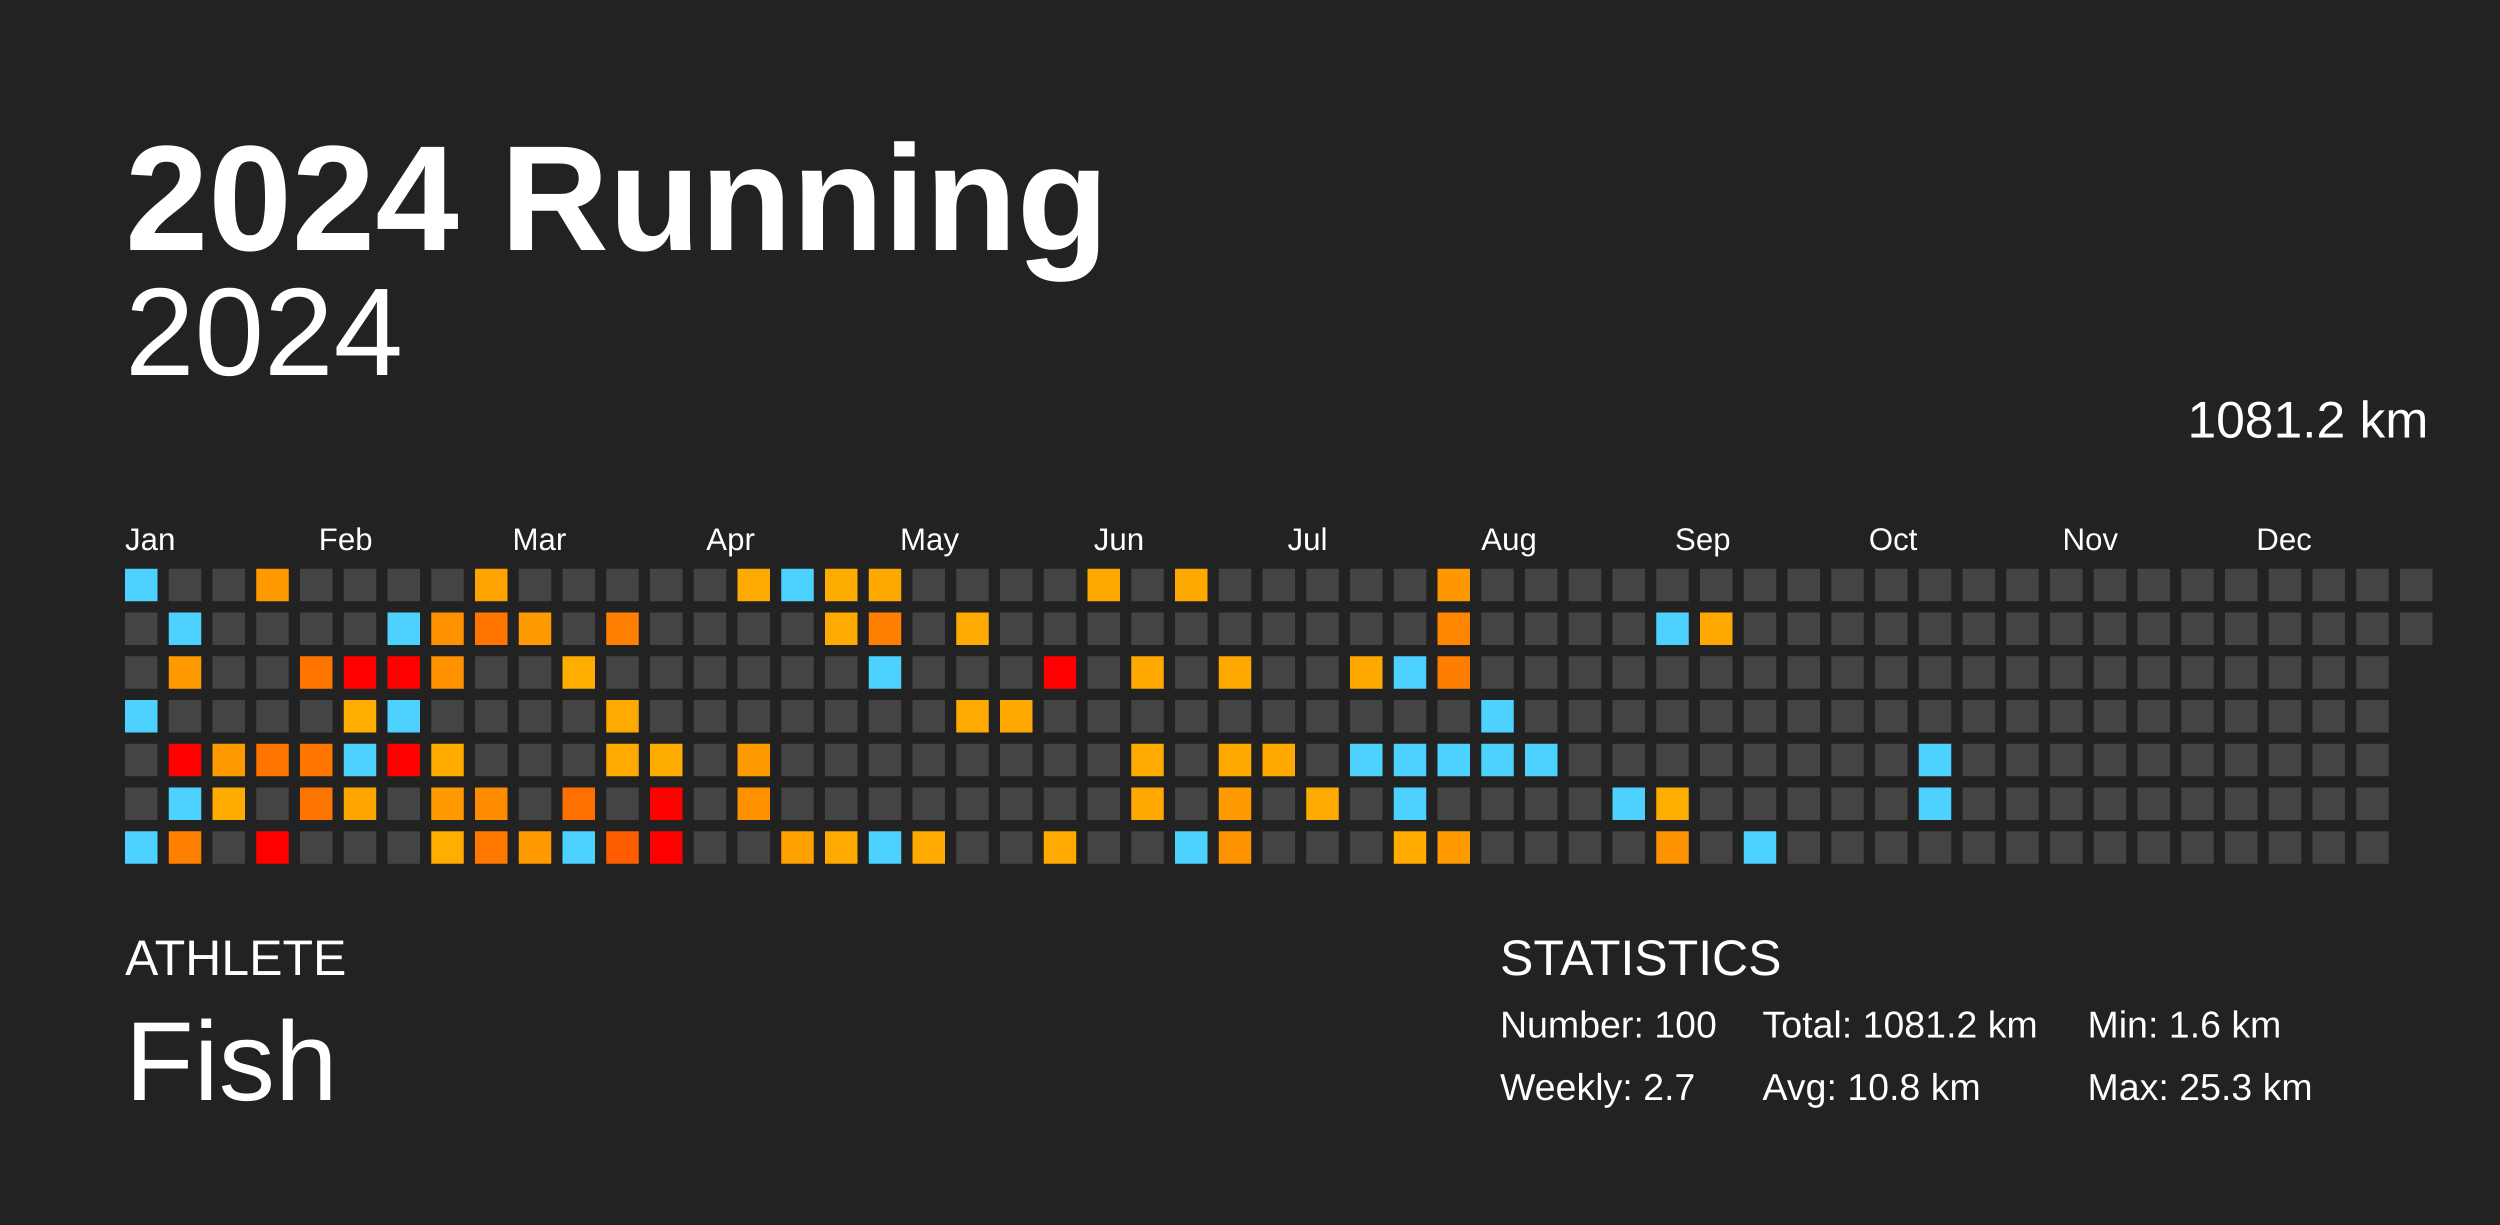
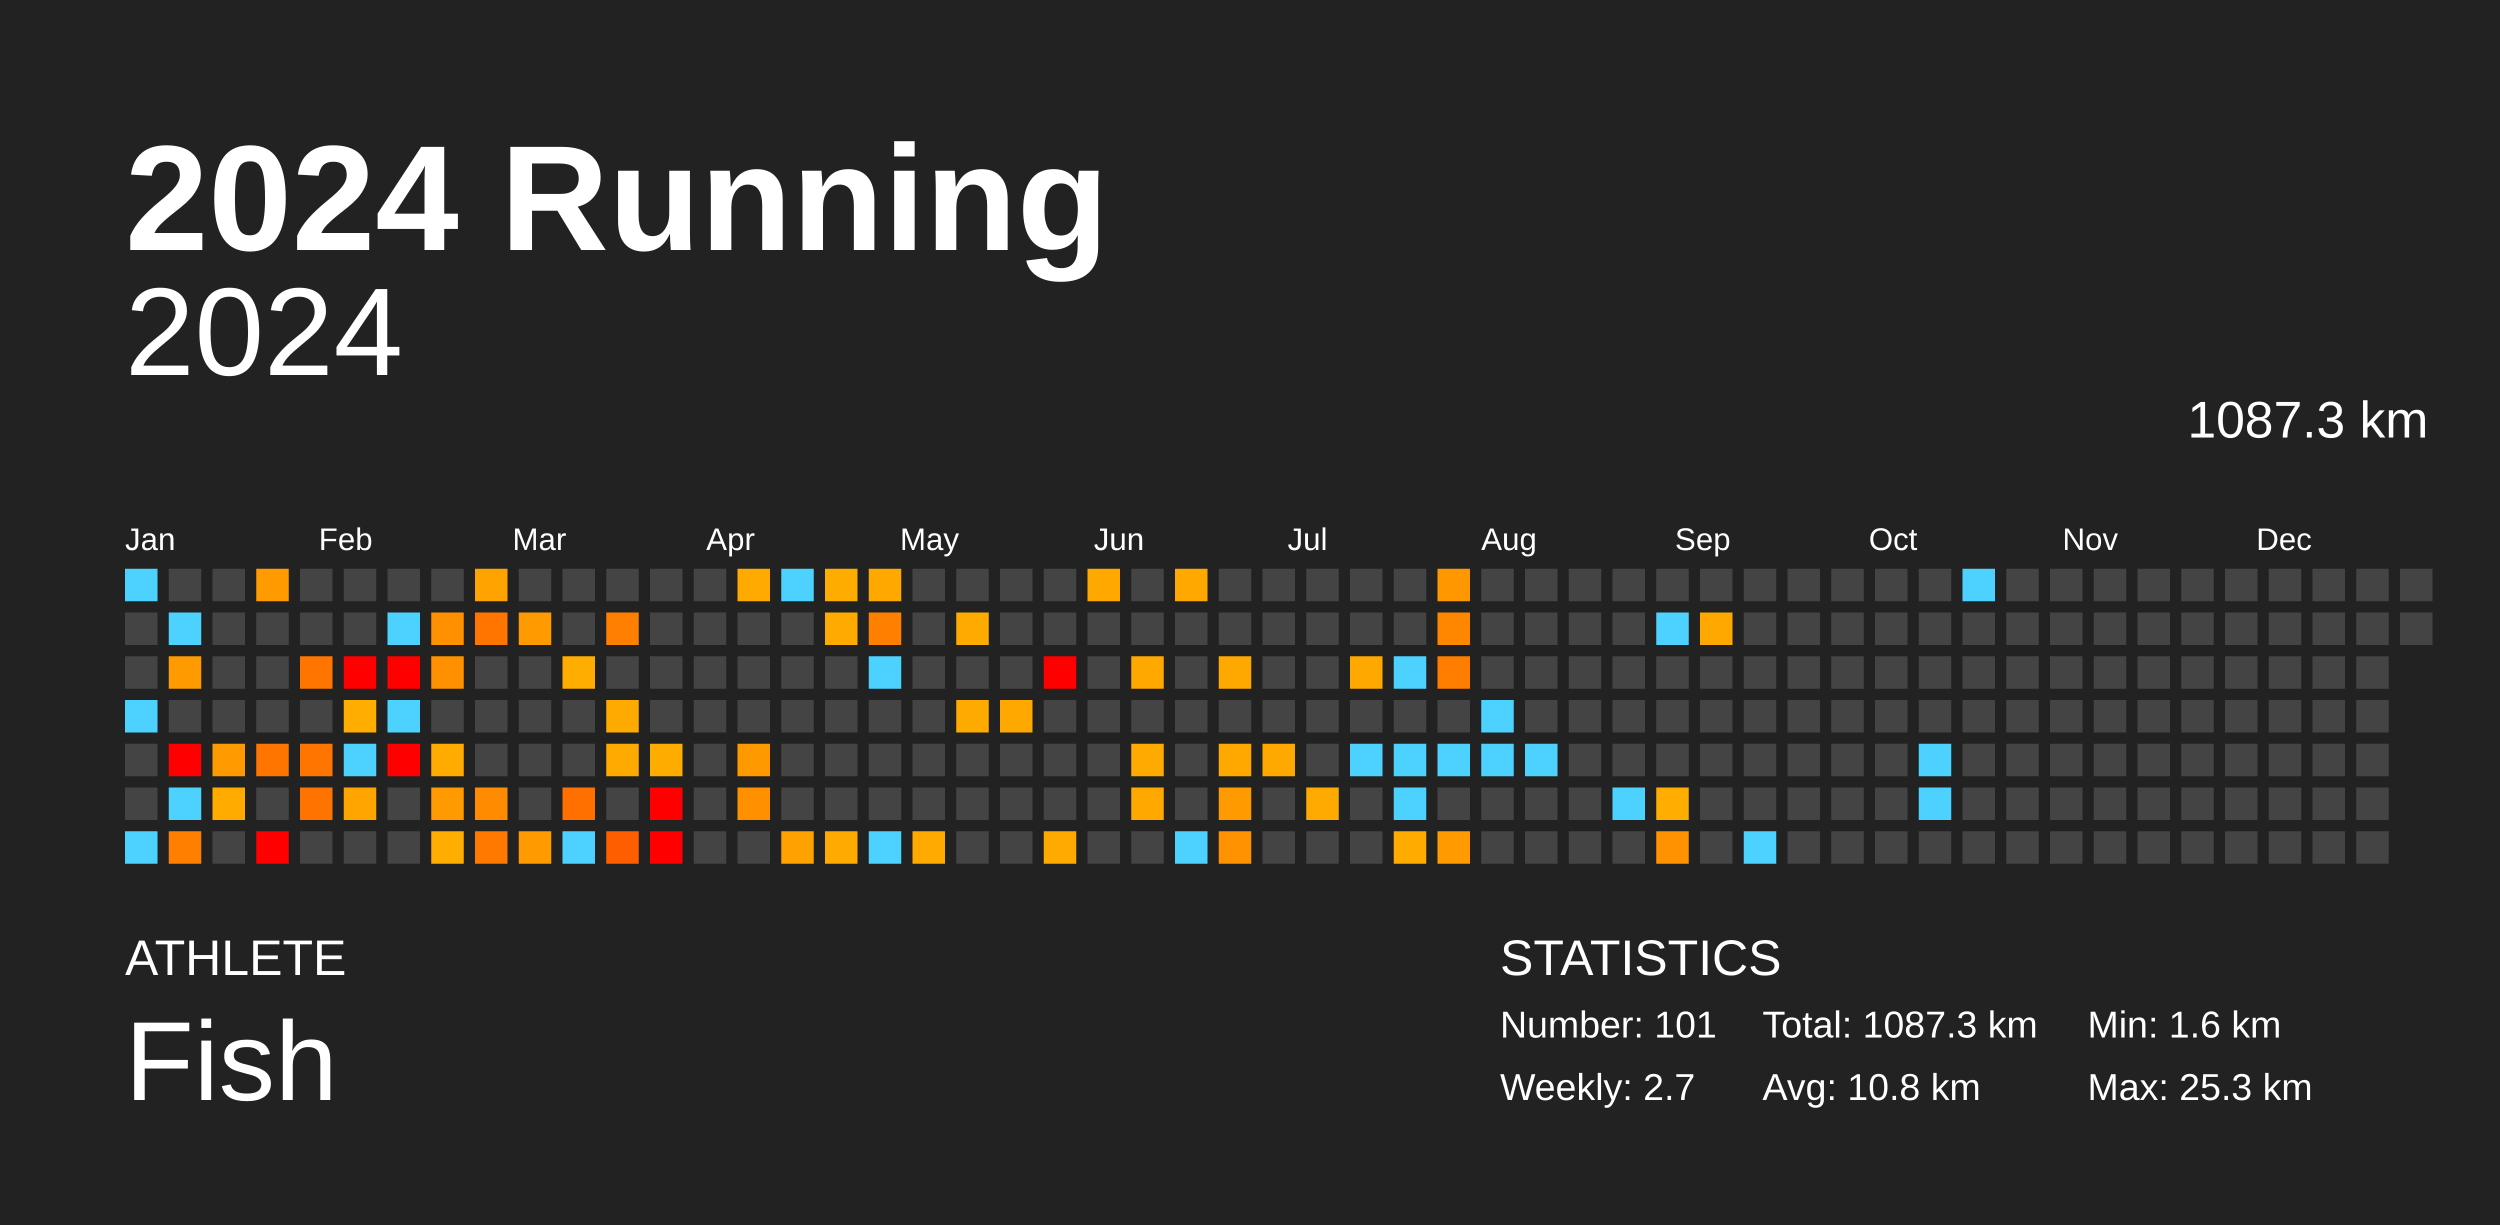
<svg xmlns="http://www.w3.org/2000/svg" baseProfile="full" height="98mm" version="1.1" viewBox="0,0,200,98" width="200mm">
  <defs />
  <rect fill="#222222" height="98" width="200" x="0" y="0" />
  <text fill="#FFFFFF" style="font-size:12px; font-family:Arial; font-weight:bold;" x="10" y="20">2024 Running</text>
  <text fill="#FFFFFF" style="font-size:4px; font-family:Arial" x="10" y="78">ATHLETE</text>
  <text fill="#FFFFFF" style="font-size:9px; font-family:Arial" x="10" y="88">Fish</text>
  <text fill="#FFFFFF" style="font-size:4px; font-family:Arial" x="120" y="78">STATISTICS</text>
-   <text fill="#FFFFFF" style="font-size:3px; font-family:Arial" x="120" y="83">Number: 100</text>
+   <text fill="#FFFFFF" style="font-size:3px; font-family:Arial" x="120" y="83">Number: 101</text>
  <text fill="#FFFFFF" style="font-size:3px; font-family:Arial" x="120" y="88">Weekly: 2.7</text>
-   <text fill="#FFFFFF" style="font-size:3px; font-family:Arial" x="141" y="83">Total: 1081.2 km</text>
+   <text fill="#FFFFFF" style="font-size:3px; font-family:Arial" x="141" y="83">Total: 1087.3 km</text>
  <text fill="#FFFFFF" style="font-size:3px; font-family:Arial" x="141" y="88">Avg: 10.8 km</text>
  <text fill="#FFFFFF" style="font-size:3px; font-family:Arial" x="167" y="83">Min: 1.6 km</text>
  <text fill="#FFFFFF" style="font-size:3px; font-family:Arial" x="167" y="88">Max: 25.3 km</text>
  <text alignment-baseline="hanging" fill="#FFFFFF" style="font-size:10.0px; font-family:Arial;" x="10" y="30">2024</text>
-   <text alignment-baseline="hanging" fill="#FFFFFF" style="font-size:4.125px; font-family:Arial;" x="175" y="35">1081.2 km</text>
+   <text alignment-baseline="hanging" fill="#FFFFFF" style="font-size:4.125px; font-family:Arial;" x="175" y="35">1087.3 km</text>
  <text fill="#FFFFFF" style="font-size:2.5px; font-family:Arial" x="10.0" y="44">Jan</text>
  <text fill="#FFFFFF" style="font-size:2.5px; font-family:Arial" x="25.5" y="44">Feb</text>
  <text fill="#FFFFFF" style="font-size:2.5px; font-family:Arial" x="41.0" y="44">Mar</text>
  <text fill="#FFFFFF" style="font-size:2.5px; font-family:Arial" x="56.5" y="44">Apr</text>
  <text fill="#FFFFFF" style="font-size:2.5px; font-family:Arial" x="72.0" y="44">May</text>
  <text fill="#FFFFFF" style="font-size:2.5px; font-family:Arial" x="87.5" y="44">Jun</text>
  <text fill="#FFFFFF" style="font-size:2.5px; font-family:Arial" x="103.0" y="44">Jul</text>
  <text fill="#FFFFFF" style="font-size:2.5px; font-family:Arial" x="118.5" y="44">Aug</text>
  <text fill="#FFFFFF" style="font-size:2.5px; font-family:Arial" x="134.0" y="44">Sep</text>
  <text fill="#FFFFFF" style="font-size:2.5px; font-family:Arial" x="149.5" y="44">Oct</text>
  <text fill="#FFFFFF" style="font-size:2.5px; font-family:Arial" x="165.0" y="44">Nov</text>
  <text fill="#FFFFFF" style="font-size:2.5px; font-family:Arial" x="180.5" y="44">Dec</text>
  <rect fill="#4dd2ff" height="2.6" width="2.6" x="10.0" y="45.5" />
  <rect fill="#444444" height="2.6" width="2.6" x="10.0" y="49.0" />
  <rect fill="#444444" height="2.6" width="2.6" x="10.0" y="52.5" />
  <rect fill="#4dd2ff" height="2.6" width="2.6" x="10.0" y="56.0" />
  <rect fill="#444444" height="2.6" width="2.6" x="10.0" y="59.5" />
  <rect fill="#444444" height="2.6" width="2.6" x="10.0" y="63.0" />
  <rect fill="#4dd2ff" height="2.6" width="2.6" x="10.0" y="66.5" />
  <rect fill="#444444" height="2.6" width="2.6" x="13.5" y="45.5" />
  <rect fill="#4dd2ff" height="2.6" width="2.6" x="13.5" y="49.0" />
  <rect fill="#ff9b00" height="2.6" width="2.6" x="13.5" y="52.5" />
  <rect fill="#444444" height="2.6" width="2.6" x="13.5" y="56.0" />
  <rect fill="red" height="2.6" width="2.6" x="13.5" y="59.5" />
  <rect fill="#4dd2ff" height="2.6" width="2.6" x="13.5" y="63.0" />
  <rect fill="#ff7f00" height="2.6" width="2.6" x="13.5" y="66.5" />
  <rect fill="#444444" height="2.6" width="2.6" x="17.0" y="45.5" />
  <rect fill="#444444" height="2.6" width="2.6" x="17.0" y="49.0" />
  <rect fill="#444444" height="2.6" width="2.6" x="17.0" y="52.5" />
  <rect fill="#444444" height="2.6" width="2.6" x="17.0" y="56.0" />
  <rect fill="#ff9b00" height="2.6" width="2.6" x="17.0" y="59.5" />
  <rect fill="#ffab00" height="2.6" width="2.6" x="17.0" y="63.0" />
  <rect fill="#444444" height="2.6" width="2.6" x="17.0" y="66.5" />
  <rect fill="#ff9b00" height="2.6" width="2.6" x="20.5" y="45.5" />
  <rect fill="#444444" height="2.6" width="2.6" x="20.5" y="49.0" />
  <rect fill="#444444" height="2.6" width="2.6" x="20.5" y="52.5" />
  <rect fill="#444444" height="2.6" width="2.6" x="20.5" y="56.0" />
  <rect fill="#ff7500" height="2.6" width="2.6" x="20.5" y="59.5" />
  <rect fill="#444444" height="2.6" width="2.6" x="20.5" y="63.0" />
  <rect fill="red" height="2.6" width="2.6" x="20.5" y="66.5" />
  <rect fill="#444444" height="2.6" width="2.6" x="24.0" y="45.5" />
  <rect fill="#444444" height="2.6" width="2.6" x="24.0" y="49.0" />
  <rect fill="#ff7500" height="2.6" width="2.6" x="24.0" y="52.5" />
  <rect fill="#444444" height="2.6" width="2.6" x="24.0" y="56.0" />
  <rect fill="#ff7500" height="2.6" width="2.6" x="24.0" y="59.5" />
  <rect fill="#ff7400" height="2.6" width="2.6" x="24.0" y="63.0" />
  <rect fill="#444444" height="2.6" width="2.6" x="24.0" y="66.5" />
  <rect fill="#444444" height="2.6" width="2.6" x="27.5" y="45.5" />
  <rect fill="#444444" height="2.6" width="2.6" x="27.5" y="49.0" />
  <rect fill="red" height="2.6" width="2.6" x="27.5" y="52.5" />
  <rect fill="#ffae00" height="2.6" width="2.6" x="27.5" y="56.0" />
  <rect fill="#4dd2ff" height="2.6" width="2.6" x="27.5" y="59.5" />
  <rect fill="#ffa500" height="2.6" width="2.6" x="27.5" y="63.0" />
  <rect fill="#444444" height="2.6" width="2.6" x="27.5" y="66.5" />
  <rect fill="#444444" height="2.6" width="2.6" x="31.0" y="45.5" />
  <rect fill="#4dd2ff" height="2.6" width="2.6" x="31.0" y="49.0" />
  <rect fill="red" height="2.6" width="2.6" x="31.0" y="52.5" />
  <rect fill="#4dd2ff" height="2.6" width="2.6" x="31.0" y="56.0" />
  <rect fill="red" height="2.6" width="2.6" x="31.0" y="59.5" />
  <rect fill="#444444" height="2.6" width="2.6" x="31.0" y="63.0" />
  <rect fill="#444444" height="2.6" width="2.6" x="31.0" y="66.5" />
  <rect fill="#444444" height="2.6" width="2.6" x="34.5" y="45.5" />
  <rect fill="#ff9000" height="2.6" width="2.6" x="34.5" y="49.0" />
  <rect fill="#ff9100" height="2.6" width="2.6" x="34.5" y="52.5" />
  <rect fill="#444444" height="2.6" width="2.6" x="34.5" y="56.0" />
  <rect fill="#ffab00" height="2.6" width="2.6" x="34.5" y="59.5" />
  <rect fill="#ff9a00" height="2.6" width="2.6" x="34.5" y="63.0" />
  <rect fill="#ffad00" height="2.6" width="2.6" x="34.5" y="66.5" />
  <rect fill="#ffa300" height="2.6" width="2.6" x="38.0" y="45.5" />
  <rect fill="#ff7500" height="2.6" width="2.6" x="38.0" y="49.0" />
  <rect fill="#444444" height="2.6" width="2.6" x="38.0" y="52.5" />
  <rect fill="#444444" height="2.6" width="2.6" x="38.0" y="56.0" />
  <rect fill="#444444" height="2.6" width="2.6" x="38.0" y="59.5" />
  <rect fill="#ff8c00" height="2.6" width="2.6" x="38.0" y="63.0" />
  <rect fill="#ff7800" height="2.6" width="2.6" x="38.0" y="66.5" />
  <rect fill="#444444" height="2.6" width="2.6" x="41.5" y="45.5" />
  <rect fill="#ff9b00" height="2.6" width="2.6" x="41.5" y="49.0" />
  <rect fill="#444444" height="2.6" width="2.6" x="41.5" y="52.5" />
  <rect fill="#444444" height="2.6" width="2.6" x="41.5" y="56.0" />
  <rect fill="#444444" height="2.6" width="2.6" x="41.5" y="59.5" />
  <rect fill="#444444" height="2.6" width="2.6" x="41.5" y="63.0" />
  <rect fill="#ff9a00" height="2.6" width="2.6" x="41.5" y="66.5" />
  <rect fill="#444444" height="2.6" width="2.6" x="45.0" y="45.5" />
  <rect fill="#444444" height="2.6" width="2.6" x="45.0" y="49.0" />
  <rect fill="#ffae00" height="2.6" width="2.6" x="45.0" y="52.5" />
  <rect fill="#444444" height="2.6" width="2.6" x="45.0" y="56.0" />
  <rect fill="#444444" height="2.6" width="2.6" x="45.0" y="59.5" />
  <rect fill="#ff7000" height="2.6" width="2.6" x="45.0" y="63.0" />
  <rect fill="#4dd2ff" height="2.6" width="2.6" x="45.0" y="66.5" />
  <rect fill="#444444" height="2.6" width="2.6" x="48.5" y="45.5" />
  <rect fill="#ff7f00" height="2.6" width="2.6" x="48.5" y="49.0" />
  <rect fill="#444444" height="2.6" width="2.6" x="48.5" y="52.5" />
  <rect fill="#ffaa00" height="2.6" width="2.6" x="48.5" y="56.0" />
  <rect fill="#ffaa00" height="2.6" width="2.6" x="48.5" y="59.5" />
  <rect fill="#444444" height="2.6" width="2.6" x="48.5" y="63.0" />
  <rect fill="#ff5e00" height="2.6" width="2.6" x="48.5" y="66.5" />
  <rect fill="#444444" height="2.6" width="2.6" x="52.0" y="45.5" />
  <rect fill="#444444" height="2.6" width="2.6" x="52.0" y="49.0" />
  <rect fill="#444444" height="2.6" width="2.6" x="52.0" y="52.5" />
  <rect fill="#444444" height="2.6" width="2.6" x="52.0" y="56.0" />
  <rect fill="#ffac00" height="2.6" width="2.6" x="52.0" y="59.5" />
  <rect fill="red" height="2.6" width="2.6" x="52.0" y="63.0" />
  <rect fill="red" height="2.6" width="2.6" x="52.0" y="66.5" />
  <rect fill="#444444" height="2.6" width="2.6" x="55.5" y="45.5" />
  <rect fill="#444444" height="2.6" width="2.6" x="55.5" y="49.0" />
  <rect fill="#444444" height="2.6" width="2.6" x="55.5" y="52.5" />
  <rect fill="#444444" height="2.6" width="2.6" x="55.5" y="56.0" />
  <rect fill="#444444" height="2.6" width="2.6" x="55.5" y="59.5" />
  <rect fill="#444444" height="2.6" width="2.6" x="55.5" y="63.0" />
  <rect fill="#444444" height="2.6" width="2.6" x="55.5" y="66.5" />
  <rect fill="#ffaa00" height="2.6" width="2.6" x="59.0" y="45.5" />
  <rect fill="#444444" height="2.6" width="2.6" x="59.0" y="49.0" />
  <rect fill="#444444" height="2.6" width="2.6" x="59.0" y="52.5" />
  <rect fill="#444444" height="2.6" width="2.6" x="59.0" y="56.0" />
  <rect fill="#ff9900" height="2.6" width="2.6" x="59.0" y="59.5" />
  <rect fill="#ff9100" height="2.6" width="2.6" x="59.0" y="63.0" />
  <rect fill="#444444" height="2.6" width="2.6" x="59.0" y="66.5" />
  <rect fill="#4dd2ff" height="2.6" width="2.6" x="62.5" y="45.5" />
  <rect fill="#444444" height="2.6" width="2.6" x="62.5" y="49.0" />
  <rect fill="#444444" height="2.6" width="2.6" x="62.5" y="52.5" />
  <rect fill="#444444" height="2.6" width="2.6" x="62.5" y="56.0" />
  <rect fill="#444444" height="2.6" width="2.6" x="62.5" y="59.5" />
  <rect fill="#444444" height="2.6" width="2.6" x="62.5" y="63.0" />
  <rect fill="#ffa100" height="2.6" width="2.6" x="62.5" y="66.5" />
  <rect fill="#ffac00" height="2.6" width="2.6" x="66.0" y="45.5" />
  <rect fill="#ffaa00" height="2.6" width="2.6" x="66.0" y="49.0" />
  <rect fill="#444444" height="2.6" width="2.6" x="66.0" y="52.5" />
  <rect fill="#444444" height="2.6" width="2.6" x="66.0" y="56.0" />
  <rect fill="#444444" height="2.6" width="2.6" x="66.0" y="59.5" />
  <rect fill="#444444" height="2.6" width="2.6" x="66.0" y="63.0" />
  <rect fill="#ffaa00" height="2.6" width="2.6" x="66.0" y="66.5" />
  <rect fill="#ffa800" height="2.6" width="2.6" x="69.5" y="45.5" />
  <rect fill="#ff7f00" height="2.6" width="2.6" x="69.5" y="49.0" />
  <rect fill="#4dd2ff" height="2.6" width="2.6" x="69.5" y="52.5" />
  <rect fill="#444444" height="2.6" width="2.6" x="69.5" y="56.0" />
  <rect fill="#444444" height="2.6" width="2.6" x="69.5" y="59.5" />
  <rect fill="#444444" height="2.6" width="2.6" x="69.5" y="63.0" />
  <rect fill="#4dd2ff" height="2.6" width="2.6" x="69.5" y="66.5" />
  <rect fill="#444444" height="2.6" width="2.6" x="73.0" y="45.5" />
  <rect fill="#444444" height="2.6" width="2.6" x="73.0" y="49.0" />
  <rect fill="#444444" height="2.6" width="2.6" x="73.0" y="52.5" />
  <rect fill="#444444" height="2.6" width="2.6" x="73.0" y="56.0" />
  <rect fill="#444444" height="2.6" width="2.6" x="73.0" y="59.5" />
  <rect fill="#444444" height="2.6" width="2.6" x="73.0" y="63.0" />
  <rect fill="#ffaa00" height="2.6" width="2.6" x="73.0" y="66.5" />
  <rect fill="#444444" height="2.6" width="2.6" x="76.5" y="45.5" />
  <rect fill="#ffaa00" height="2.6" width="2.6" x="76.5" y="49.0" />
  <rect fill="#444444" height="2.6" width="2.6" x="76.5" y="52.5" />
  <rect fill="#ffaa00" height="2.6" width="2.6" x="76.5" y="56.0" />
  <rect fill="#444444" height="2.6" width="2.6" x="76.5" y="59.5" />
  <rect fill="#444444" height="2.6" width="2.6" x="76.5" y="63.0" />
  <rect fill="#444444" height="2.6" width="2.6" x="76.5" y="66.5" />
  <rect fill="#444444" height="2.6" width="2.6" x="80.0" y="45.5" />
  <rect fill="#444444" height="2.6" width="2.6" x="80.0" y="49.0" />
  <rect fill="#444444" height="2.6" width="2.6" x="80.0" y="52.5" />
  <rect fill="#ffa800" height="2.6" width="2.6" x="80.0" y="56.0" />
  <rect fill="#444444" height="2.6" width="2.6" x="80.0" y="59.5" />
  <rect fill="#444444" height="2.6" width="2.6" x="80.0" y="63.0" />
  <rect fill="#444444" height="2.6" width="2.6" x="80.0" y="66.5" />
  <rect fill="#444444" height="2.6" width="2.6" x="83.5" y="45.5" />
  <rect fill="#444444" height="2.6" width="2.6" x="83.5" y="49.0" />
  <rect fill="red" height="2.6" width="2.6" x="83.5" y="52.5" />
  <rect fill="#444444" height="2.6" width="2.6" x="83.5" y="56.0" />
  <rect fill="#444444" height="2.6" width="2.6" x="83.5" y="59.5" />
  <rect fill="#444444" height="2.6" width="2.6" x="83.5" y="63.0" />
  <rect fill="#ffaa00" height="2.6" width="2.6" x="83.5" y="66.5" />
  <rect fill="#ffa900" height="2.6" width="2.6" x="87.0" y="45.5" />
  <rect fill="#444444" height="2.6" width="2.6" x="87.0" y="49.0" />
  <rect fill="#444444" height="2.6" width="2.6" x="87.0" y="52.5" />
  <rect fill="#444444" height="2.6" width="2.6" x="87.0" y="56.0" />
  <rect fill="#444444" height="2.6" width="2.6" x="87.0" y="59.5" />
  <rect fill="#444444" height="2.6" width="2.6" x="87.0" y="63.0" />
  <rect fill="#444444" height="2.6" width="2.6" x="87.0" y="66.5" />
  <rect fill="#444444" height="2.6" width="2.6" x="90.5" y="45.5" />
  <rect fill="#444444" height="2.6" width="2.6" x="90.5" y="49.0" />
  <rect fill="#ffa800" height="2.6" width="2.6" x="90.5" y="52.5" />
  <rect fill="#444444" height="2.6" width="2.6" x="90.5" y="56.0" />
  <rect fill="#ffaa00" height="2.6" width="2.6" x="90.5" y="59.5" />
  <rect fill="#ffa900" height="2.6" width="2.6" x="90.5" y="63.0" />
  <rect fill="#444444" height="2.6" width="2.6" x="90.5" y="66.5" />
  <rect fill="#ffa900" height="2.6" width="2.6" x="94.0" y="45.5" />
  <rect fill="#444444" height="2.6" width="2.6" x="94.0" y="49.0" />
  <rect fill="#444444" height="2.6" width="2.6" x="94.0" y="52.5" />
  <rect fill="#444444" height="2.6" width="2.6" x="94.0" y="56.0" />
  <rect fill="#444444" height="2.6" width="2.6" x="94.0" y="59.5" />
  <rect fill="#444444" height="2.6" width="2.6" x="94.0" y="63.0" />
  <rect fill="#4dd2ff" height="2.6" width="2.6" x="94.0" y="66.5" />
  <rect fill="#444444" height="2.6" width="2.6" x="97.5" y="45.5" />
  <rect fill="#444444" height="2.6" width="2.6" x="97.5" y="49.0" />
  <rect fill="#ffa900" height="2.6" width="2.6" x="97.5" y="52.5" />
  <rect fill="#444444" height="2.6" width="2.6" x="97.5" y="56.0" />
  <rect fill="#ffa800" height="2.6" width="2.6" x="97.5" y="59.5" />
  <rect fill="#ff9b00" height="2.6" width="2.6" x="97.5" y="63.0" />
  <rect fill="#ff9200" height="2.6" width="2.6" x="97.5" y="66.5" />
  <rect fill="#444444" height="2.6" width="2.6" x="101.0" y="45.5" />
  <rect fill="#444444" height="2.6" width="2.6" x="101.0" y="49.0" />
  <rect fill="#444444" height="2.6" width="2.6" x="101.0" y="52.5" />
  <rect fill="#444444" height="2.6" width="2.6" x="101.0" y="56.0" />
  <rect fill="#ffa900" height="2.6" width="2.6" x="101.0" y="59.5" />
  <rect fill="#444444" height="2.6" width="2.6" x="101.0" y="63.0" />
  <rect fill="#444444" height="2.6" width="2.6" x="101.0" y="66.5" />
  <rect fill="#444444" height="2.6" width="2.6" x="104.5" y="45.5" />
  <rect fill="#444444" height="2.6" width="2.6" x="104.5" y="49.0" />
  <rect fill="#444444" height="2.6" width="2.6" x="104.5" y="52.5" />
  <rect fill="#444444" height="2.6" width="2.6" x="104.5" y="56.0" />
  <rect fill="#444444" height="2.6" width="2.6" x="104.5" y="59.5" />
  <rect fill="#ffaa00" height="2.6" width="2.6" x="104.5" y="63.0" />
  <rect fill="#444444" height="2.6" width="2.6" x="104.5" y="66.5" />
  <rect fill="#444444" height="2.6" width="2.6" x="108.0" y="45.5" />
  <rect fill="#444444" height="2.6" width="2.6" x="108.0" y="49.0" />
  <rect fill="#ffa900" height="2.6" width="2.6" x="108.0" y="52.5" />
  <rect fill="#444444" height="2.6" width="2.6" x="108.0" y="56.0" />
  <rect fill="#4dd2ff" height="2.6" width="2.6" x="108.0" y="59.5" />
  <rect fill="#444444" height="2.6" width="2.6" x="108.0" y="63.0" />
  <rect fill="#444444" height="2.6" width="2.6" x="108.0" y="66.5" />
  <rect fill="#444444" height="2.6" width="2.6" x="111.5" y="45.5" />
  <rect fill="#444444" height="2.6" width="2.6" x="111.5" y="49.0" />
  <rect fill="#4dd2ff" height="2.6" width="2.6" x="111.5" y="52.5" />
  <rect fill="#444444" height="2.6" width="2.6" x="111.5" y="56.0" />
  <rect fill="#4dd2ff" height="2.6" width="2.6" x="111.5" y="59.5" />
  <rect fill="#4dd2ff" height="2.6" width="2.6" x="111.5" y="63.0" />
  <rect fill="#ffab00" height="2.6" width="2.6" x="111.5" y="66.5" />
  <rect fill="#ff9700" height="2.6" width="2.6" x="115.0" y="45.5" />
  <rect fill="#ff8700" height="2.6" width="2.6" x="115.0" y="49.0" />
  <rect fill="#ff7e00" height="2.6" width="2.6" x="115.0" y="52.5" />
  <rect fill="#444444" height="2.6" width="2.6" x="115.0" y="56.0" />
  <rect fill="#4dd2ff" height="2.6" width="2.6" x="115.0" y="59.5" />
  <rect fill="#444444" height="2.6" width="2.6" x="115.0" y="63.0" />
  <rect fill="#ff9b00" height="2.6" width="2.6" x="115.0" y="66.5" />
  <rect fill="#444444" height="2.6" width="2.6" x="118.5" y="45.5" />
  <rect fill="#444444" height="2.6" width="2.6" x="118.5" y="49.0" />
  <rect fill="#444444" height="2.6" width="2.6" x="118.5" y="52.5" />
  <rect fill="#4dd2ff" height="2.6" width="2.6" x="118.5" y="56.0" />
  <rect fill="#4dd2ff" height="2.6" width="2.6" x="118.5" y="59.5" />
  <rect fill="#444444" height="2.6" width="2.6" x="118.5" y="63.0" />
  <rect fill="#444444" height="2.6" width="2.6" x="118.5" y="66.5" />
  <rect fill="#444444" height="2.6" width="2.6" x="122.0" y="45.5" />
  <rect fill="#444444" height="2.6" width="2.6" x="122.0" y="49.0" />
  <rect fill="#444444" height="2.6" width="2.6" x="122.0" y="52.5" />
  <rect fill="#444444" height="2.6" width="2.6" x="122.0" y="56.0" />
  <rect fill="#4dd2ff" height="2.6" width="2.6" x="122.0" y="59.5" />
  <rect fill="#444444" height="2.6" width="2.6" x="122.0" y="63.0" />
  <rect fill="#444444" height="2.6" width="2.6" x="122.0" y="66.5" />
  <rect fill="#444444" height="2.6" width="2.6" x="125.5" y="45.5" />
  <rect fill="#444444" height="2.6" width="2.6" x="125.5" y="49.0" />
  <rect fill="#444444" height="2.6" width="2.6" x="125.5" y="52.5" />
  <rect fill="#444444" height="2.6" width="2.6" x="125.5" y="56.0" />
  <rect fill="#444444" height="2.6" width="2.6" x="125.5" y="59.5" />
  <rect fill="#444444" height="2.6" width="2.6" x="125.5" y="63.0" />
  <rect fill="#444444" height="2.6" width="2.6" x="125.5" y="66.5" />
  <rect fill="#444444" height="2.6" width="2.6" x="129.0" y="45.5" />
  <rect fill="#444444" height="2.6" width="2.6" x="129.0" y="49.0" />
  <rect fill="#444444" height="2.6" width="2.6" x="129.0" y="52.5" />
  <rect fill="#444444" height="2.6" width="2.6" x="129.0" y="56.0" />
  <rect fill="#444444" height="2.6" width="2.6" x="129.0" y="59.5" />
  <rect fill="#4dd2ff" height="2.6" width="2.6" x="129.0" y="63.0" />
  <rect fill="#444444" height="2.6" width="2.6" x="129.0" y="66.5" />
  <rect fill="#444444" height="2.6" width="2.6" x="132.5" y="45.5" />
  <rect fill="#4dd2ff" height="2.6" width="2.6" x="132.5" y="49.0" />
  <rect fill="#444444" height="2.6" width="2.6" x="132.5" y="52.5" />
  <rect fill="#444444" height="2.6" width="2.6" x="132.5" y="56.0" />
  <rect fill="#444444" height="2.6" width="2.6" x="132.5" y="59.5" />
  <rect fill="#ffae00" height="2.6" width="2.6" x="132.5" y="63.0" />
  <rect fill="#ff9200" height="2.6" width="2.6" x="132.5" y="66.5" />
  <rect fill="#444444" height="2.6" width="2.6" x="136.0" y="45.5" />
  <rect fill="#ffa900" height="2.6" width="2.6" x="136.0" y="49.0" />
  <rect fill="#444444" height="2.6" width="2.6" x="136.0" y="52.5" />
  <rect fill="#444444" height="2.6" width="2.6" x="136.0" y="56.0" />
  <rect fill="#444444" height="2.6" width="2.6" x="136.0" y="59.5" />
  <rect fill="#444444" height="2.6" width="2.6" x="136.0" y="63.0" />
  <rect fill="#444444" height="2.6" width="2.6" x="136.0" y="66.5" />
  <rect fill="#444444" height="2.6" width="2.6" x="139.5" y="45.5" />
  <rect fill="#444444" height="2.6" width="2.6" x="139.5" y="49.0" />
  <rect fill="#444444" height="2.6" width="2.6" x="139.5" y="52.5" />
  <rect fill="#444444" height="2.6" width="2.6" x="139.5" y="56.0" />
  <rect fill="#444444" height="2.6" width="2.6" x="139.5" y="59.5" />
  <rect fill="#444444" height="2.6" width="2.6" x="139.5" y="63.0" />
  <rect fill="#4dd2ff" height="2.6" width="2.6" x="139.5" y="66.5" />
  <rect fill="#444444" height="2.6" width="2.6" x="143.0" y="45.5" />
  <rect fill="#444444" height="2.6" width="2.6" x="143.0" y="49.0" />
  <rect fill="#444444" height="2.6" width="2.6" x="143.0" y="52.5" />
  <rect fill="#444444" height="2.6" width="2.6" x="143.0" y="56.0" />
  <rect fill="#444444" height="2.6" width="2.6" x="143.0" y="59.5" />
  <rect fill="#444444" height="2.6" width="2.6" x="143.0" y="63.0" />
  <rect fill="#444444" height="2.6" width="2.6" x="143.0" y="66.5" />
  <rect fill="#444444" height="2.6" width="2.6" x="146.5" y="45.5" />
  <rect fill="#444444" height="2.6" width="2.6" x="146.5" y="49.0" />
  <rect fill="#444444" height="2.6" width="2.6" x="146.5" y="52.5" />
  <rect fill="#444444" height="2.6" width="2.6" x="146.5" y="56.0" />
  <rect fill="#444444" height="2.6" width="2.6" x="146.5" y="59.5" />
  <rect fill="#444444" height="2.6" width="2.6" x="146.5" y="63.0" />
  <rect fill="#444444" height="2.6" width="2.6" x="146.5" y="66.5" />
  <rect fill="#444444" height="2.6" width="2.6" x="150.0" y="45.5" />
  <rect fill="#444444" height="2.6" width="2.6" x="150.0" y="49.0" />
  <rect fill="#444444" height="2.6" width="2.6" x="150.0" y="52.5" />
  <rect fill="#444444" height="2.6" width="2.6" x="150.0" y="56.0" />
  <rect fill="#444444" height="2.6" width="2.6" x="150.0" y="59.5" />
  <rect fill="#444444" height="2.6" width="2.6" x="150.0" y="63.0" />
  <rect fill="#444444" height="2.6" width="2.6" x="150.0" y="66.5" />
  <rect fill="#444444" height="2.6" width="2.6" x="153.5" y="45.5" />
  <rect fill="#444444" height="2.6" width="2.6" x="153.5" y="49.0" />
  <rect fill="#444444" height="2.6" width="2.6" x="153.5" y="52.5" />
  <rect fill="#444444" height="2.6" width="2.6" x="153.5" y="56.0" />
  <rect fill="#4dd2ff" height="2.6" width="2.6" x="153.5" y="59.5" />
  <rect fill="#4dd2ff" height="2.6" width="2.6" x="153.5" y="63.0" />
  <rect fill="#444444" height="2.6" width="2.6" x="153.5" y="66.5" />
-   <rect fill="#444444" height="2.6" width="2.6" x="157.0" y="45.5" />
+   <rect fill="#4dd2ff" height="2.6" width="2.6" x="157.0" y="45.5" />
  <rect fill="#444444" height="2.6" width="2.6" x="157.0" y="49.0" />
  <rect fill="#444444" height="2.6" width="2.6" x="157.0" y="52.5" />
  <rect fill="#444444" height="2.6" width="2.6" x="157.0" y="56.0" />
  <rect fill="#444444" height="2.6" width="2.6" x="157.0" y="59.5" />
  <rect fill="#444444" height="2.6" width="2.6" x="157.0" y="63.0" />
  <rect fill="#444444" height="2.6" width="2.6" x="157.0" y="66.5" />
  <rect fill="#444444" height="2.6" width="2.6" x="160.5" y="45.5" />
  <rect fill="#444444" height="2.6" width="2.6" x="160.5" y="49.0" />
  <rect fill="#444444" height="2.6" width="2.6" x="160.5" y="52.5" />
  <rect fill="#444444" height="2.6" width="2.6" x="160.5" y="56.0" />
  <rect fill="#444444" height="2.6" width="2.6" x="160.5" y="59.5" />
  <rect fill="#444444" height="2.6" width="2.6" x="160.5" y="63.0" />
  <rect fill="#444444" height="2.6" width="2.6" x="160.5" y="66.5" />
  <rect fill="#444444" height="2.6" width="2.6" x="164.0" y="45.5" />
  <rect fill="#444444" height="2.6" width="2.6" x="164.0" y="49.0" />
  <rect fill="#444444" height="2.6" width="2.6" x="164.0" y="52.5" />
  <rect fill="#444444" height="2.6" width="2.6" x="164.0" y="56.0" />
  <rect fill="#444444" height="2.6" width="2.6" x="164.0" y="59.5" />
  <rect fill="#444444" height="2.6" width="2.6" x="164.0" y="63.0" />
  <rect fill="#444444" height="2.6" width="2.6" x="164.0" y="66.5" />
  <rect fill="#444444" height="2.6" width="2.6" x="167.5" y="45.5" />
  <rect fill="#444444" height="2.6" width="2.6" x="167.5" y="49.0" />
  <rect fill="#444444" height="2.6" width="2.6" x="167.5" y="52.5" />
  <rect fill="#444444" height="2.6" width="2.6" x="167.5" y="56.0" />
  <rect fill="#444444" height="2.6" width="2.6" x="167.5" y="59.5" />
  <rect fill="#444444" height="2.6" width="2.6" x="167.5" y="63.0" />
  <rect fill="#444444" height="2.6" width="2.6" x="167.5" y="66.5" />
  <rect fill="#444444" height="2.6" width="2.6" x="171.0" y="45.5" />
  <rect fill="#444444" height="2.6" width="2.6" x="171.0" y="49.0" />
  <rect fill="#444444" height="2.6" width="2.6" x="171.0" y="52.5" />
  <rect fill="#444444" height="2.6" width="2.6" x="171.0" y="56.0" />
  <rect fill="#444444" height="2.6" width="2.6" x="171.0" y="59.5" />
  <rect fill="#444444" height="2.6" width="2.6" x="171.0" y="63.0" />
  <rect fill="#444444" height="2.6" width="2.6" x="171.0" y="66.5" />
  <rect fill="#444444" height="2.6" width="2.6" x="174.5" y="45.5" />
  <rect fill="#444444" height="2.6" width="2.6" x="174.5" y="49.0" />
  <rect fill="#444444" height="2.6" width="2.6" x="174.5" y="52.5" />
  <rect fill="#444444" height="2.6" width="2.6" x="174.5" y="56.0" />
  <rect fill="#444444" height="2.6" width="2.6" x="174.5" y="59.5" />
  <rect fill="#444444" height="2.6" width="2.6" x="174.5" y="63.0" />
  <rect fill="#444444" height="2.6" width="2.6" x="174.5" y="66.5" />
  <rect fill="#444444" height="2.6" width="2.6" x="178.0" y="45.5" />
  <rect fill="#444444" height="2.6" width="2.6" x="178.0" y="49.0" />
  <rect fill="#444444" height="2.6" width="2.6" x="178.0" y="52.5" />
  <rect fill="#444444" height="2.6" width="2.6" x="178.0" y="56.0" />
  <rect fill="#444444" height="2.6" width="2.6" x="178.0" y="59.5" />
  <rect fill="#444444" height="2.6" width="2.6" x="178.0" y="63.0" />
  <rect fill="#444444" height="2.6" width="2.6" x="178.0" y="66.5" />
  <rect fill="#444444" height="2.6" width="2.6" x="181.5" y="45.5" />
  <rect fill="#444444" height="2.6" width="2.6" x="181.5" y="49.0" />
  <rect fill="#444444" height="2.6" width="2.6" x="181.5" y="52.5" />
  <rect fill="#444444" height="2.6" width="2.6" x="181.5" y="56.0" />
  <rect fill="#444444" height="2.6" width="2.6" x="181.5" y="59.5" />
  <rect fill="#444444" height="2.6" width="2.6" x="181.5" y="63.0" />
  <rect fill="#444444" height="2.6" width="2.6" x="181.5" y="66.5" />
  <rect fill="#444444" height="2.6" width="2.6" x="185.0" y="45.5" />
  <rect fill="#444444" height="2.6" width="2.6" x="185.0" y="49.0" />
  <rect fill="#444444" height="2.6" width="2.6" x="185.0" y="52.5" />
  <rect fill="#444444" height="2.6" width="2.6" x="185.0" y="56.0" />
  <rect fill="#444444" height="2.6" width="2.6" x="185.0" y="59.5" />
  <rect fill="#444444" height="2.6" width="2.6" x="185.0" y="63.0" />
  <rect fill="#444444" height="2.6" width="2.6" x="185.0" y="66.5" />
  <rect fill="#444444" height="2.6" width="2.6" x="188.5" y="45.5" />
  <rect fill="#444444" height="2.6" width="2.6" x="188.5" y="49.0" />
  <rect fill="#444444" height="2.6" width="2.6" x="188.5" y="52.5" />
  <rect fill="#444444" height="2.6" width="2.6" x="188.5" y="56.0" />
  <rect fill="#444444" height="2.6" width="2.6" x="188.5" y="59.5" />
  <rect fill="#444444" height="2.6" width="2.6" x="188.5" y="63.0" />
  <rect fill="#444444" height="2.6" width="2.6" x="188.5" y="66.5" />
  <rect fill="#444444" height="2.6" width="2.6" x="192.0" y="45.5" />
  <rect fill="#444444" height="2.6" width="2.6" x="192.0" y="49.0" />
</svg>
